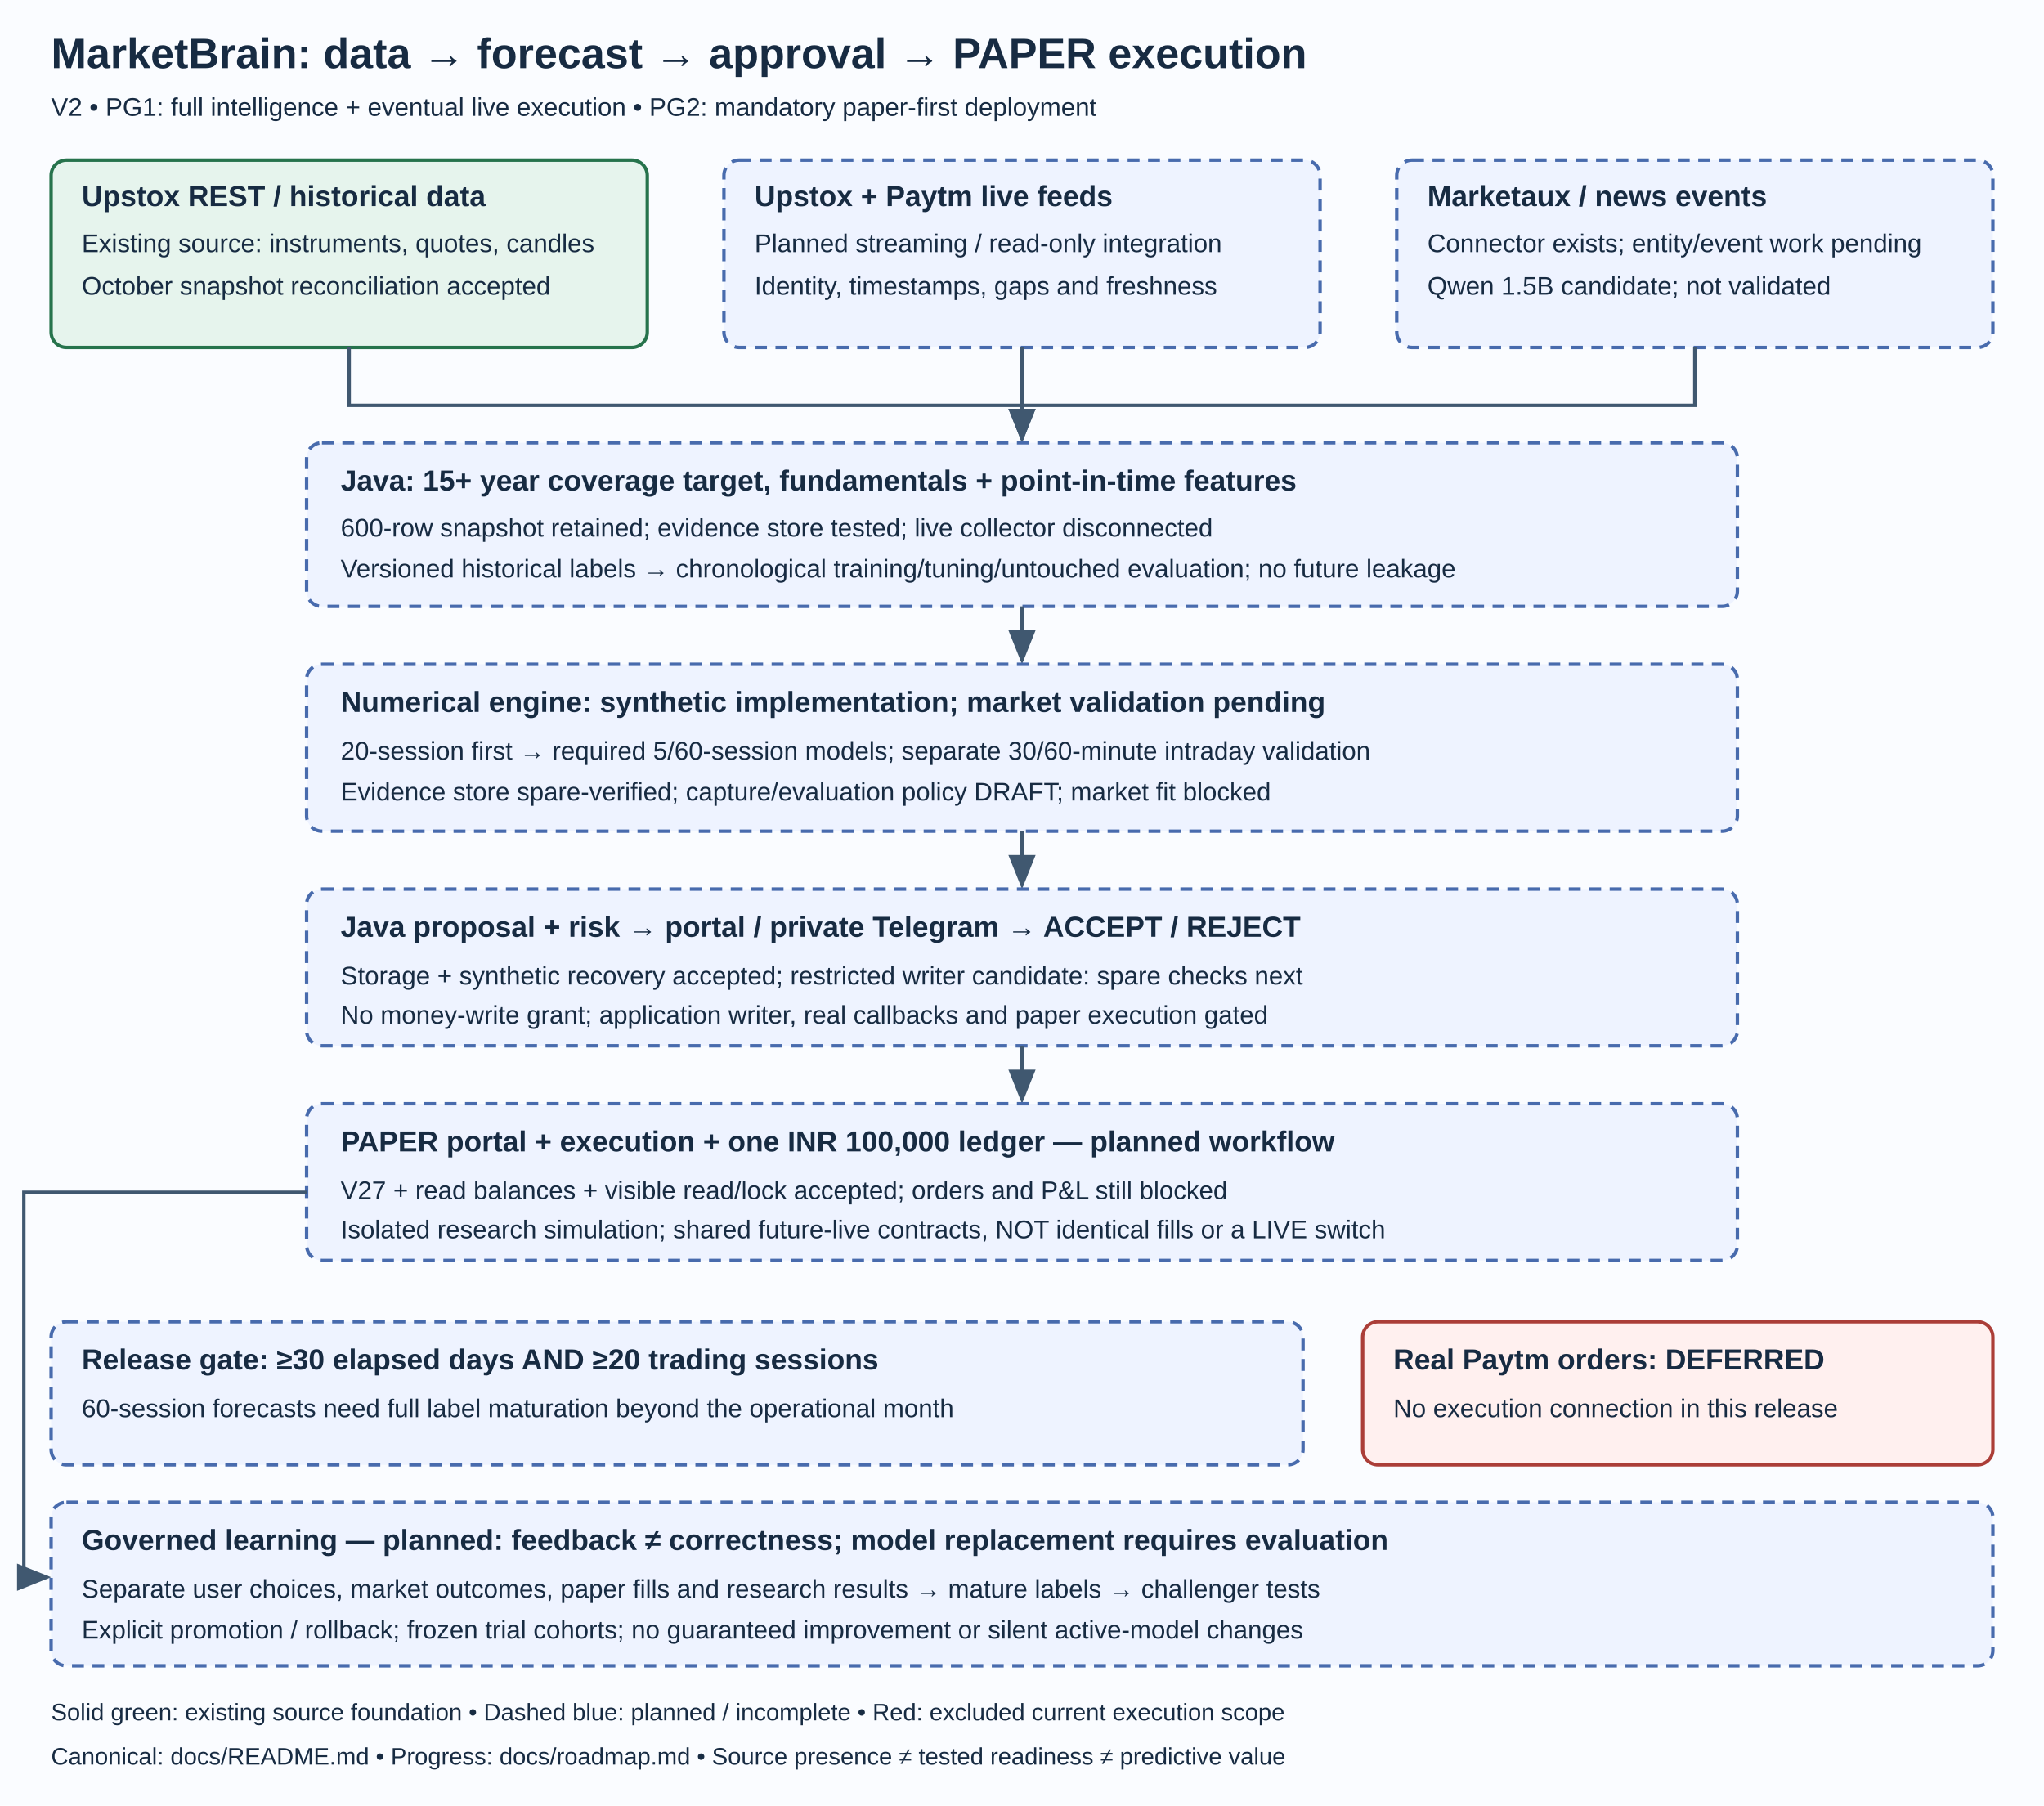
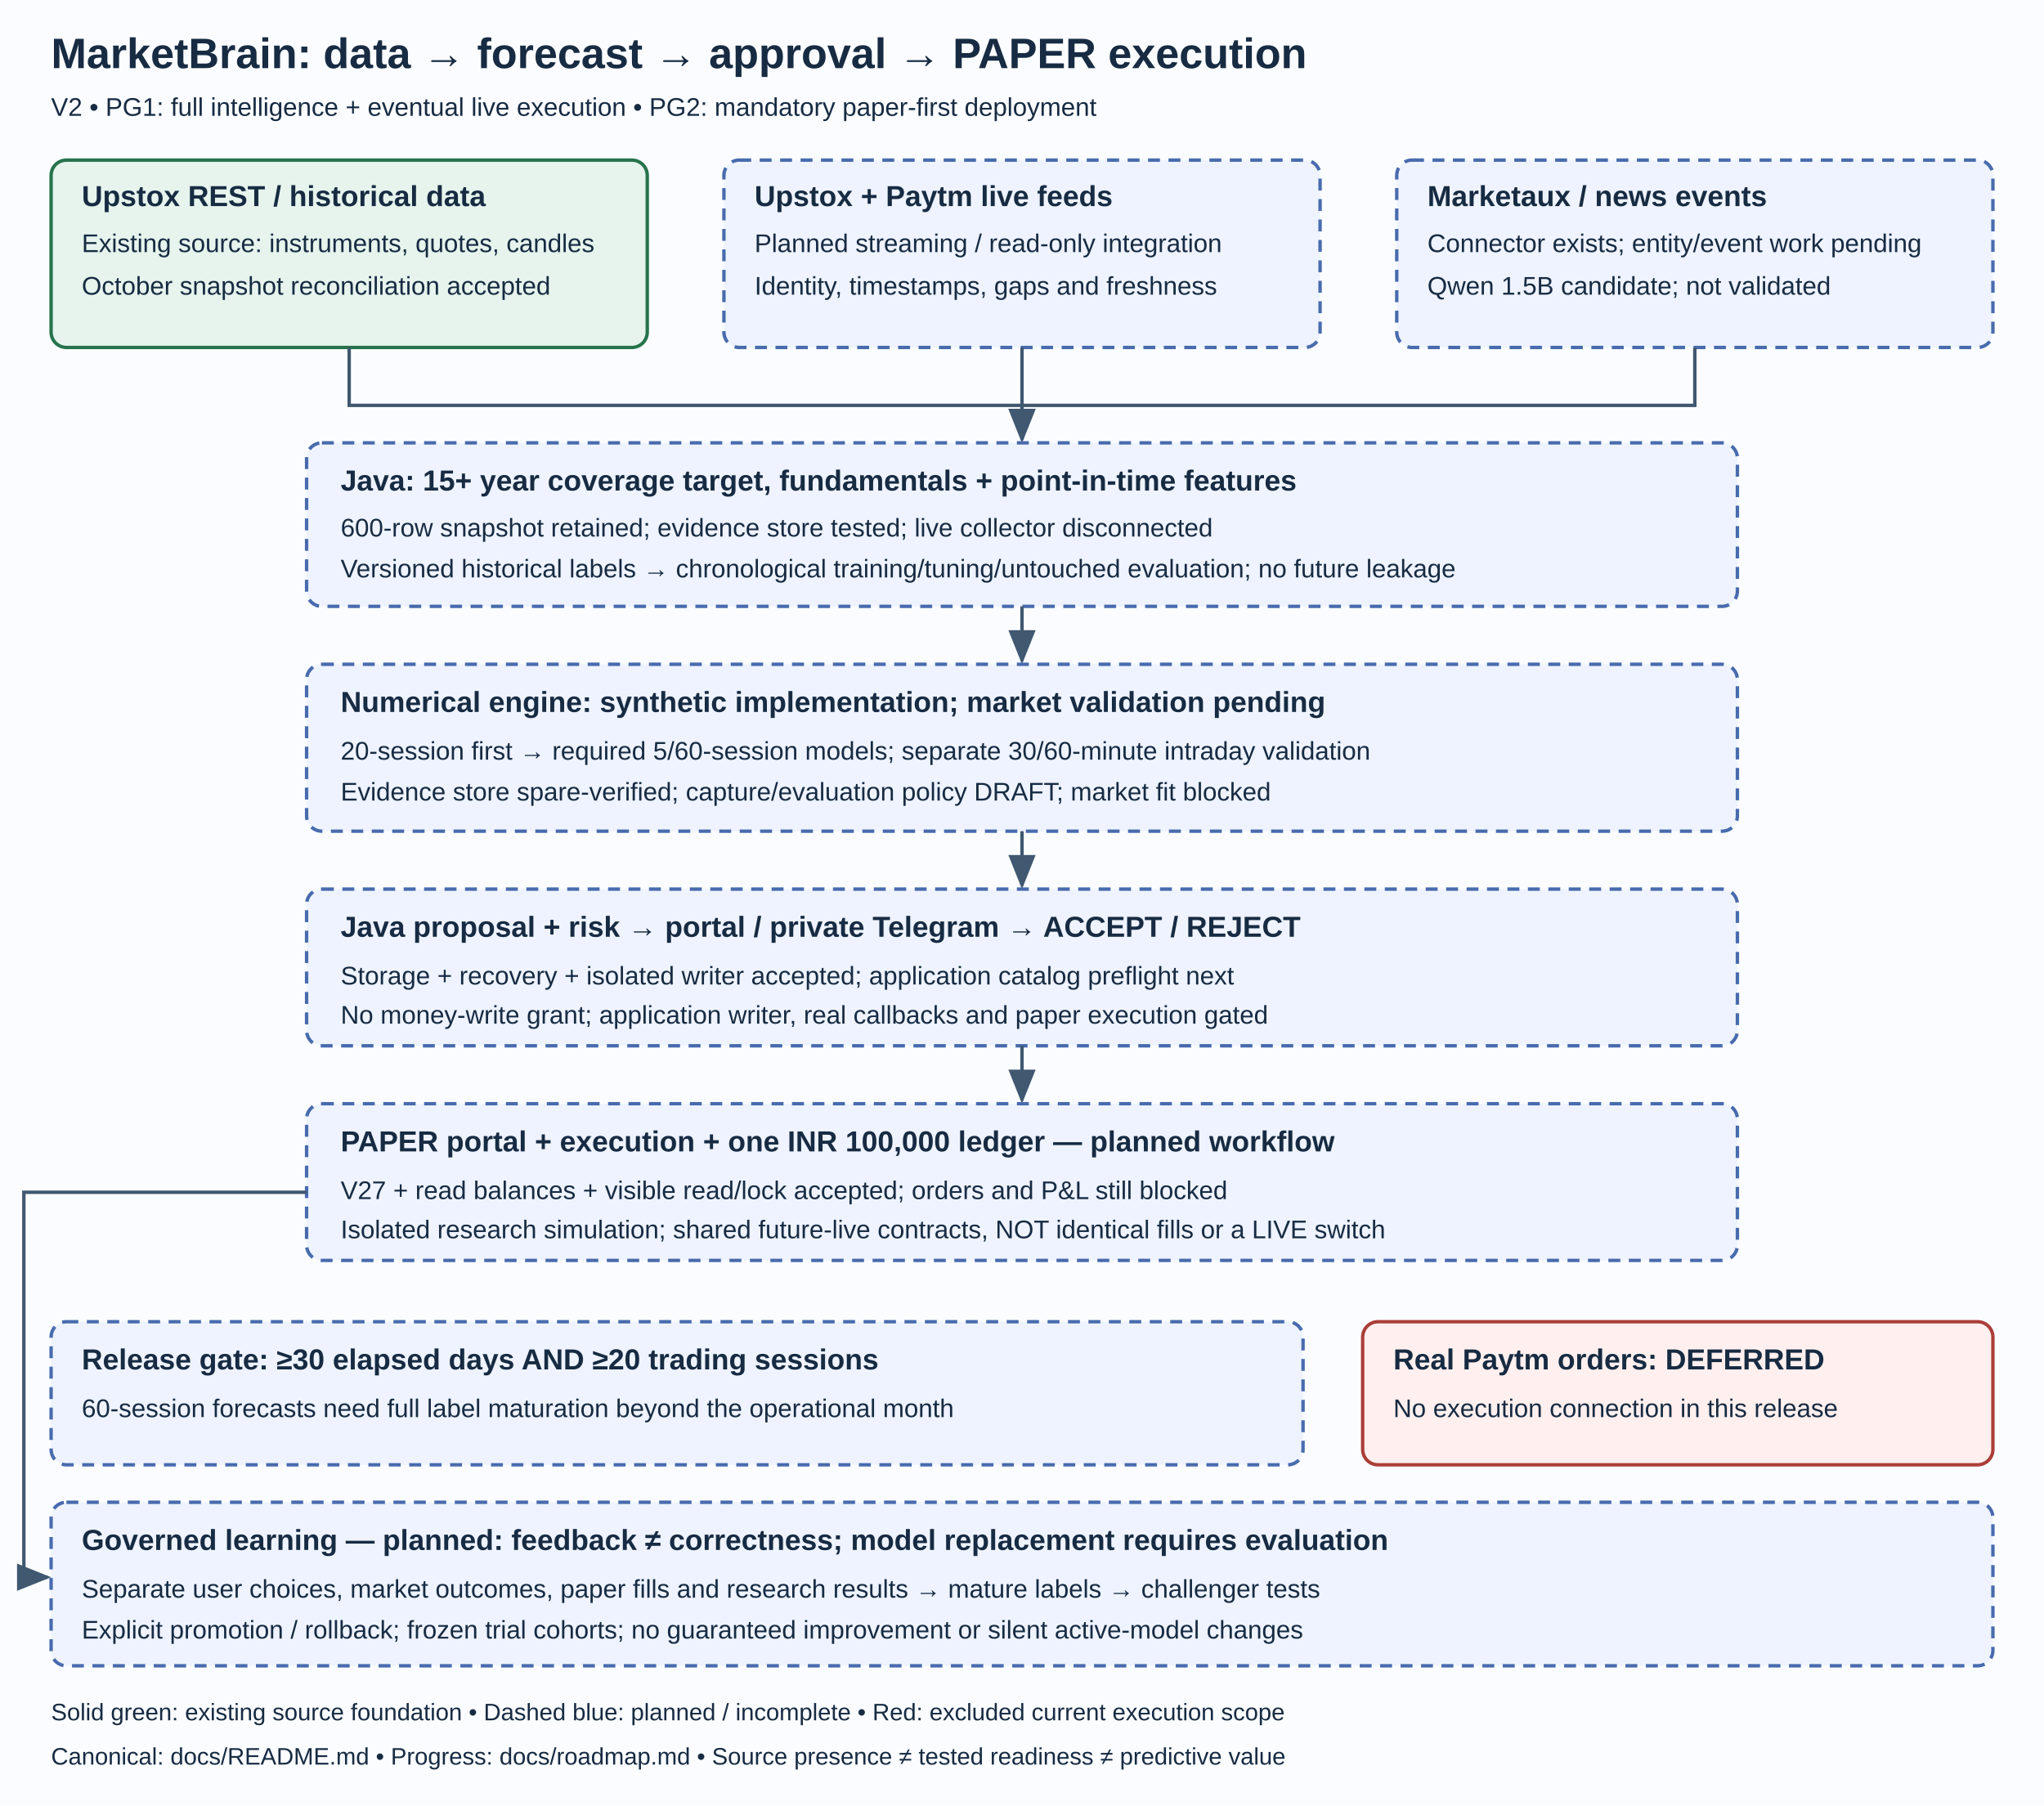
<svg xmlns="http://www.w3.org/2000/svg" width="1200" height="1060" viewBox="0 0 1200 1060" role="img" aria-labelledby="title desc">
  <defs>
    <marker id="arrow" markerWidth="10" markerHeight="8" refX="9" refY="4" orient="auto">
      <path d="M0,0 L10,4 L0,8 Z" fill="#405870" />
    </marker>
    <style>
      text { font-family: Arial, sans-serif; fill: #172b42; }
      .heading { font-size: 25px; font-weight: bold; }
      .label { font-size: 17px; font-weight: bold; }
      .body { font-size: 15px; }
      .small { font-size: 14px; }
      .existing { fill: #e6f4ed; stroke: #26734c; stroke-width: 2; }
      .planned { fill: #eef3ff; stroke: #486bad; stroke-width: 2; stroke-dasharray: 7 5; }
      .blocked { fill: #fff0ef; stroke: #ab3e38; stroke-width: 2; }
      .line { fill: none; stroke: #405870; stroke-width: 2; marker-end: url(#arrow); }
    </style>
  </defs>
  <rect width="1200" height="1060" fill="#fafcff" />
  <text x="30" y="40" class="heading">MarketBrain: data → forecast → approval → PAPER execution</text>
  <text x="30" y="68" class="body">V2 • PG1: full intelligence + eventual live execution • PG2: mandatory paper-first deployment</text>
  <rect x="30" y="94" width="350" height="110" rx="9" class="existing" />
  <text x="48" y="121" class="label">Upstox REST / historical data</text>
  <text x="48" y="148" class="body">Existing source: instruments, quotes, candles</text>
  <text x="48" y="173" class="body">October snapshot reconciliation accepted</text>
  <rect x="425" y="94" width="350" height="110" rx="9" class="planned" />
  <text x="443" y="121" class="label">Upstox + Paytm live feeds</text>
  <text x="443" y="148" class="body">Planned streaming / read-only integration</text>
  <text x="443" y="173" class="body">Identity, timestamps, gaps and freshness</text>
  <rect x="820" y="94" width="350" height="110" rx="9" class="planned" />
  <text x="838" y="121" class="label">Marketaux / news events</text>
  <text x="838" y="148" class="body">Connector exists; entity/event work pending</text>
  <text x="838" y="173" class="body">Qwen 1.5B candidate; not validated</text>
  <path d="M205 204 V238 H600 V258" class="line" />
  <path d="M600 204 V258" class="line" />
  <path d="M995 204 V238 H600" fill="none" stroke="#405870" stroke-width="2" />
  <rect x="180" y="260" width="840" height="96" rx="9" class="planned" />
  <text x="200" y="288" class="label">Java: 15+ year coverage target, fundamentals + point-in-time features</text>
  <text x="200" y="315" class="body">600-row snapshot retained; evidence store tested; live collector disconnected</text>
  <text x="200" y="339" class="body">Versioned historical labels → chronological training/tuning/untouched evaluation; no future leakage</text>
  <path d="M600 356 V388" class="line" />
  <rect x="180" y="390" width="840" height="98" rx="9" class="planned" />
  <text x="200" y="418" class="label">Numerical engine: synthetic implementation; market validation pending</text>
  <text x="200" y="446" class="body">20-session first → required 5/60-session models; separate 30/60-minute intraday validation</text>
  <text x="200" y="470" class="body">Evidence store spare-verified; capture/evaluation policy DRAFT; market fit blocked</text>
  <path d="M600 488 V520" class="line" />
  <rect x="180" y="522" width="840" height="92" rx="9" class="planned" />
  <text x="200" y="550" class="label">Java proposal + risk → portal / private Telegram → ACCEPT / REJECT</text>
-   <text x="200" y="578" class="body">Storage + synthetic recovery accepted; restricted writer candidate: spare checks next</text>
+   <text x="200" y="578" class="body">Storage + recovery + isolated writer accepted; application catalog preflight next</text>
  <text x="200" y="601" class="body">No money-write grant; application writer, real callbacks and paper execution gated</text>
  <path d="M600 614 V646" class="line" />
  <rect x="180" y="648" width="840" height="92" rx="9" class="planned" />
  <text x="200" y="676" class="label">PAPER portal + execution + one INR 100,000 ledger — planned workflow</text>
  <text x="200" y="704" class="body">V27 + read balances + visible read/lock accepted; orders and P&amp;L still blocked</text>
  <text x="200" y="727" class="body">Isolated research simulation; shared future-live contracts, NOT identical fills or a LIVE switch</text>
  <rect x="30" y="776" width="735" height="84" rx="9" class="planned" />
  <text x="48" y="804" class="label">Release gate: ≥30 elapsed days AND ≥20 trading sessions</text>
  <text x="48" y="832" class="body">60-session forecasts need full label maturation beyond the operational month</text>
  <rect x="800" y="776" width="370" height="84" rx="9" class="blocked" />
  <text x="818" y="804" class="label">Real Paytm orders: DEFERRED</text>
  <text x="818" y="832" class="body">No execution connection in this release</text>
  <path d="M180 700 H14 V926 H28" class="line" />
  <rect x="30" y="882" width="1140" height="96" rx="9" class="planned" />
  <text x="48" y="910" class="label">Governed learning — planned: feedback ≠ correctness; model replacement requires evaluation</text>
  <text x="48" y="938" class="body">Separate user choices, market outcomes, paper fills and research results → mature labels → challenger tests</text>
  <text x="48" y="962" class="body">Explicit promotion / rollback; frozen trial cohorts; no guaranteed improvement or silent active-model changes</text>
  <text x="30" y="1010" class="small">Solid green: existing source foundation • Dashed blue: planned / incomplete • Red: excluded current execution scope</text>
  <text x="30" y="1036" class="small">Canonical: docs/README.md • Progress: docs/roadmap.md • Source presence ≠ tested readiness ≠ predictive value</text>
</svg>
